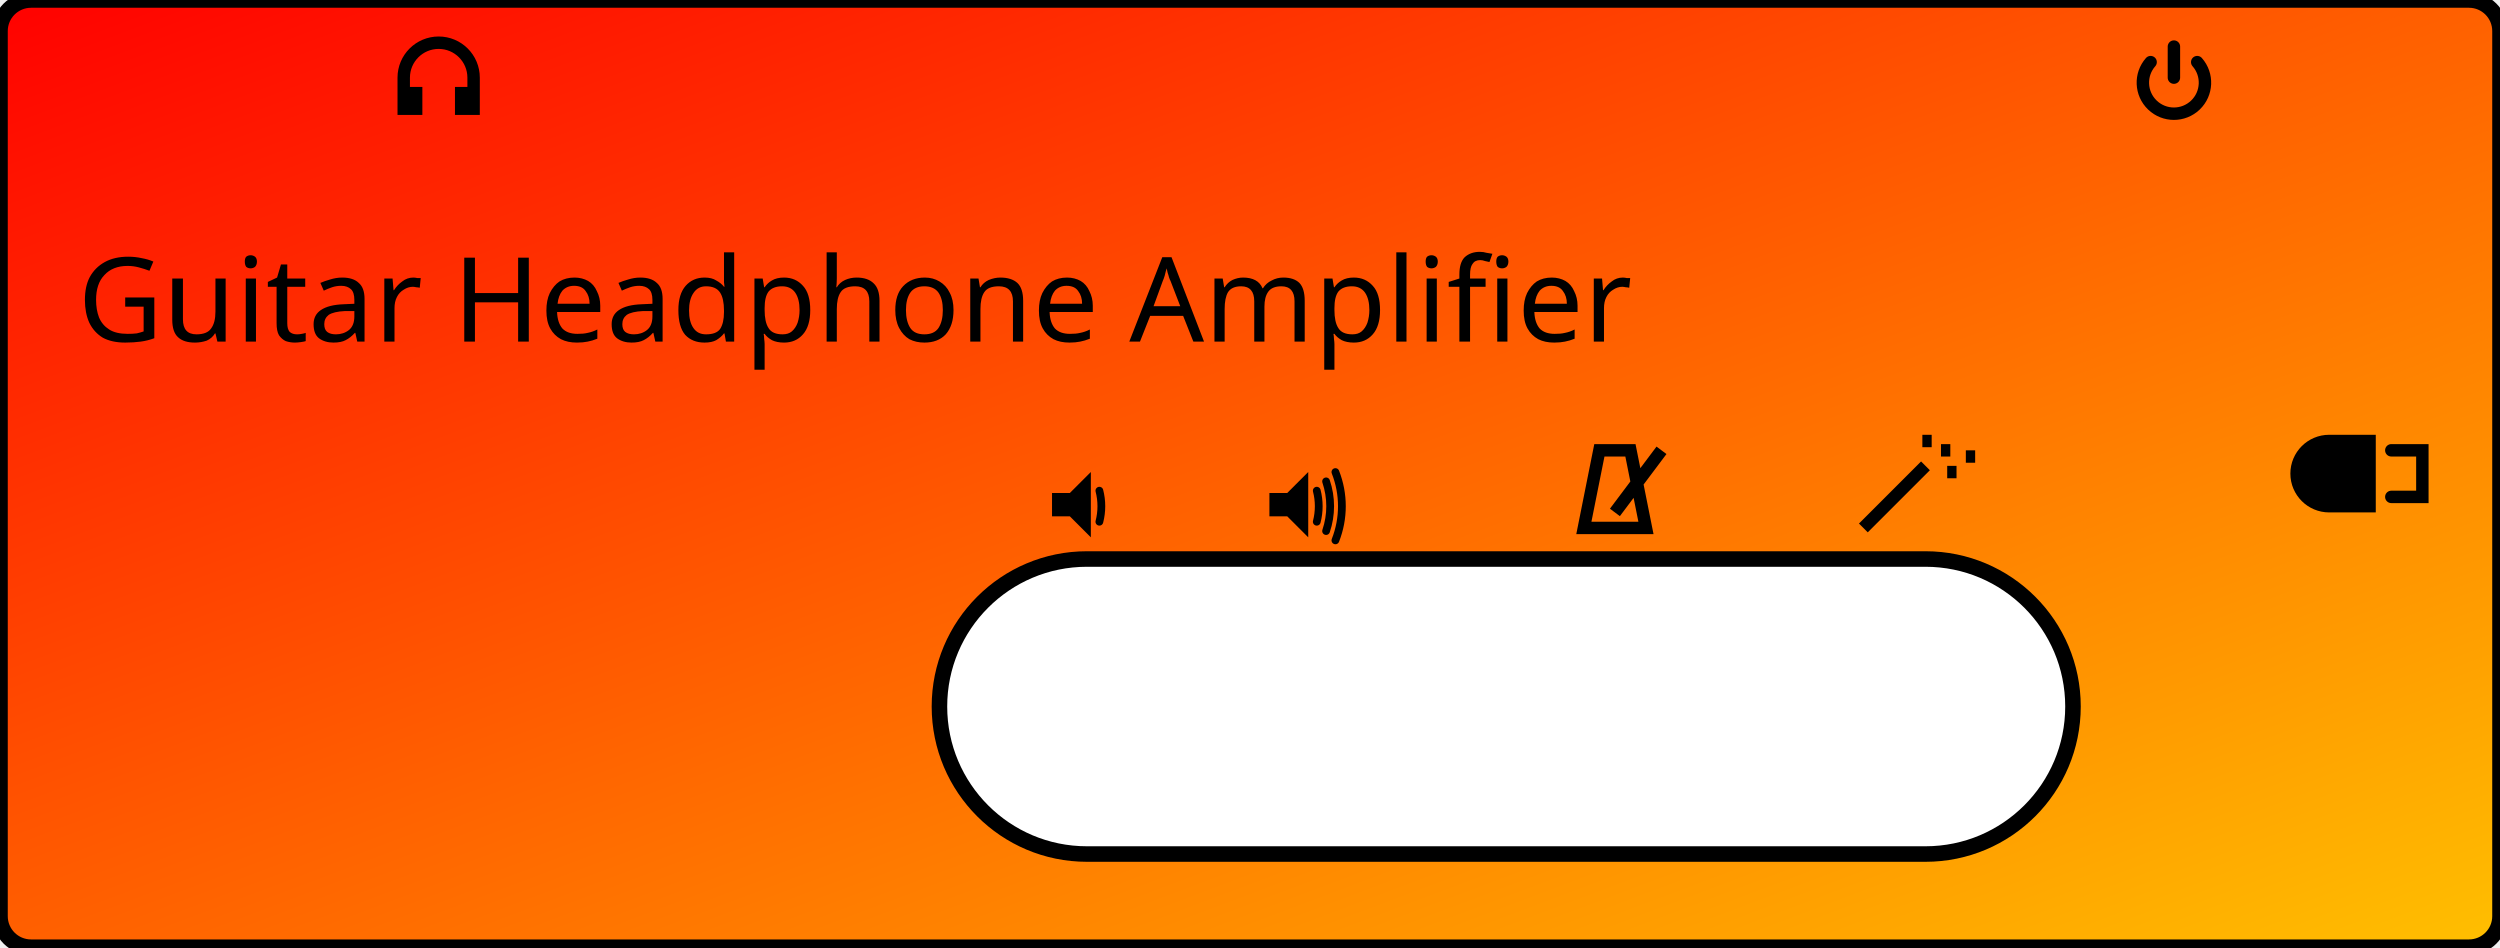
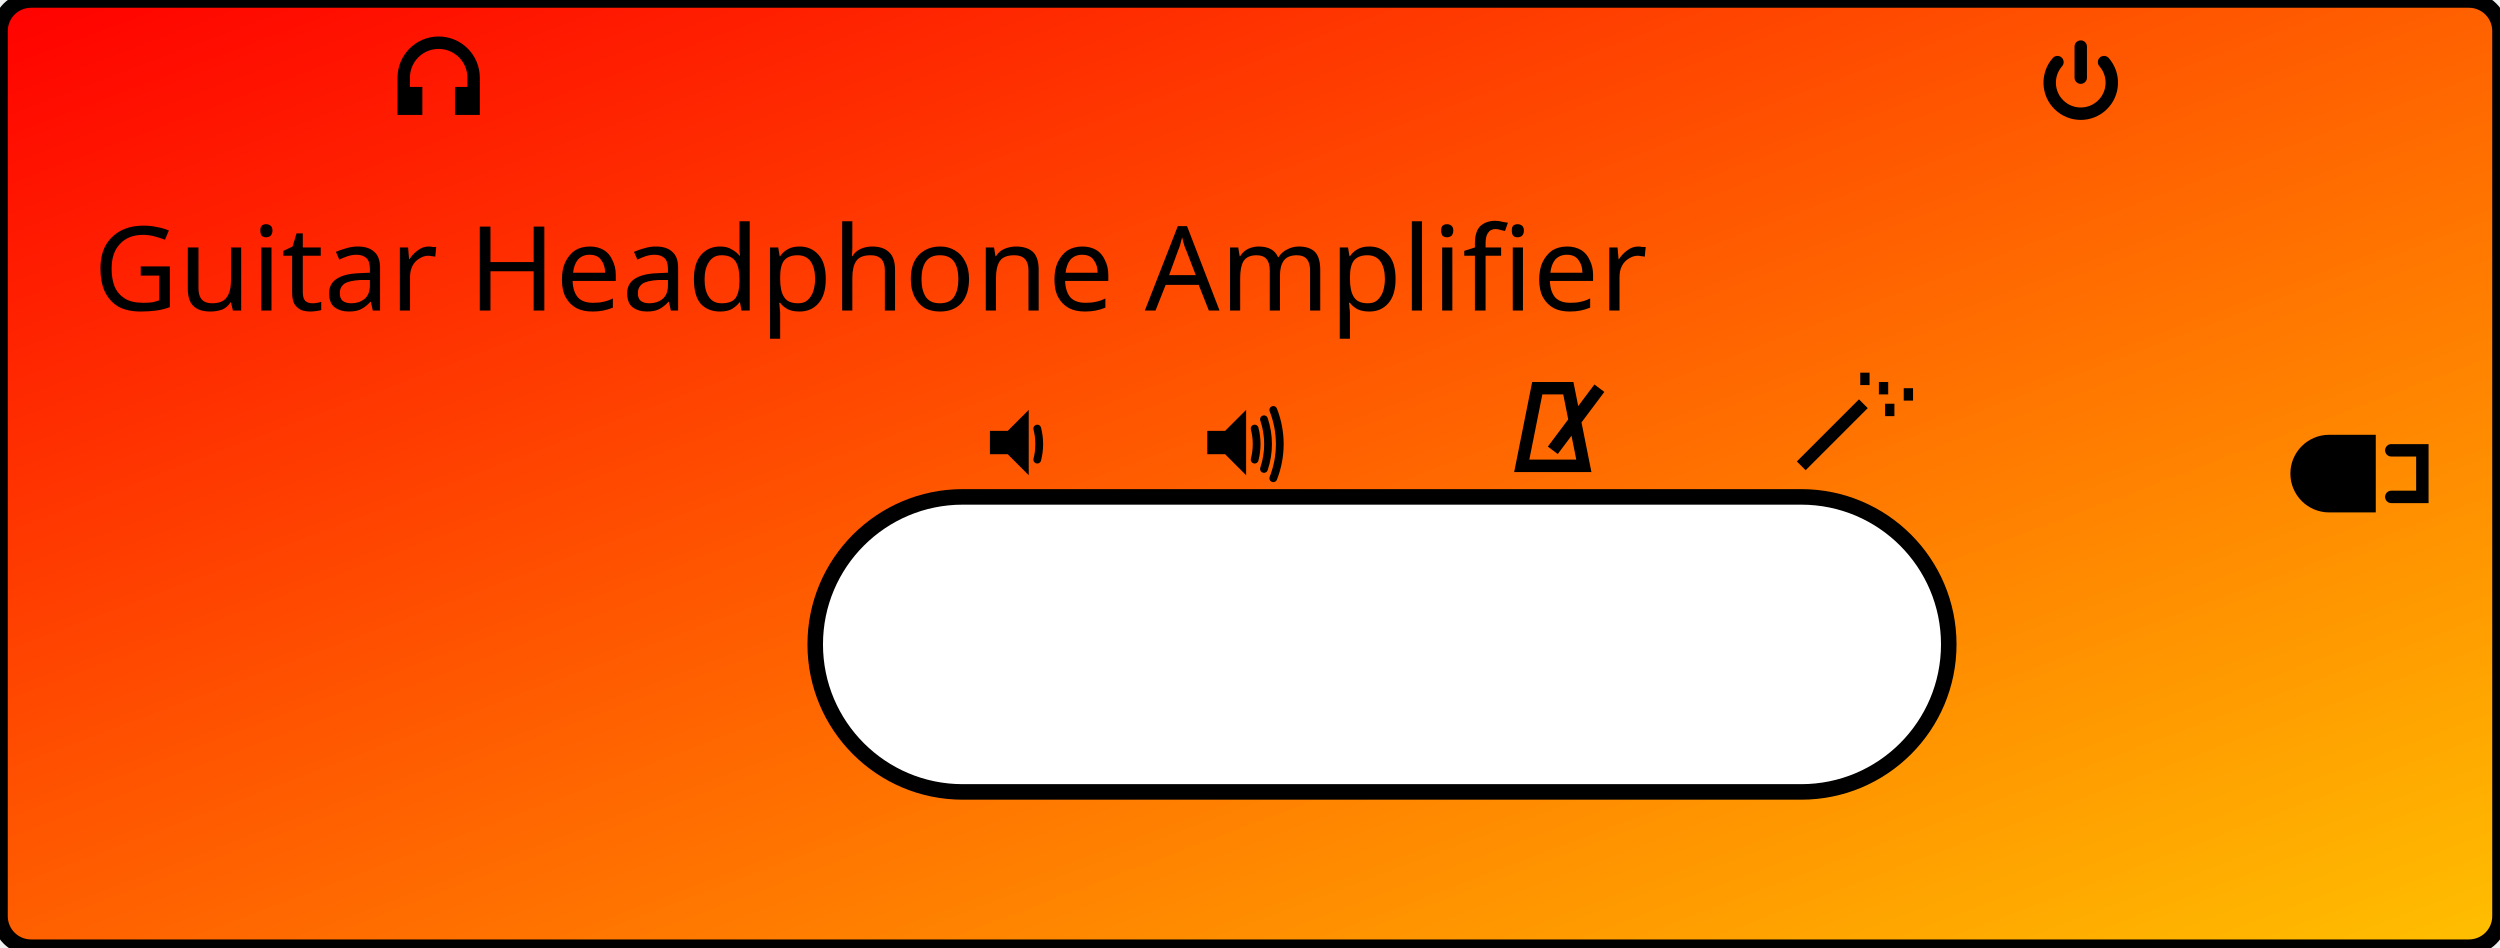
<svg xmlns="http://www.w3.org/2000/svg" version="1.1" viewBox="0 0 80.5 30.5" width="80.5mm" height="30.5mm" id="front_decal">
  <style>
        .small { font: normal 0.5mm sans-serif; text-align: center}
        .medium { font: normal 1mm sans-serif; text-align: center}
    </style>
  <linearGradient id="gradient" x1="0%" y1="0%" x2="100%" y2="100%">
    <stop offset="0%" style="stop-color:rgb(255,0,0);stop-opacity:1" />
    <stop offset="100%" style="stop-color:rgb(255,192,0);stop-opacity:1" />
  </linearGradient>
  <rect x="0" y="0" width="80.5" height="30.5" rx="1" stroke="black" fill="url(#gradient)" stroke-width="0.5" />
-   <rect x="30.25" y="18" width="36.5" height="9.5" rx="4.75" stroke="black" fill="white" stroke-width="0.5" />
-   <text x="2.5" y="11" class="medium" text-anchor="left">Guitar Headphone Amplifier</text>
+   <rect x="26.25" y="16" width="36.5" height="9.5" rx="4.75" stroke="black" fill="white" stroke-width="0.5" />
+   <text x="3" y="10" class="medium" text-anchor="left">Guitar Headphone Amplifier</text>
  <path stroke="black" fill="none" stroke-width="0.4" d="M13 3 l 0.4 0 l 0 0.5 l -0.4 0 l 0 -1 a 1 1 0 0 1 2.25 0 l 0 1 l -0.4 0 l 0 -0.5 l 0.4 0" />
-   <path stroke="black" stroke-linecap="round" fill="none" stroke-width="0.4" d="M 70 1.5 l 0 1 m 0.75 -0.5 a 1 1 0 1 1 -1.5 0" />
-   <path stroke="black" fill="black" stroke-width="0.25" d="M 34 16 l 0.5 0 l 0.5 -0.5 l 0 1.5 l -0.5 -0.5 l -0.5 0 Z" />
-   <path stroke="black" fill="none" stroke-linecap="round" stroke-width="0.25" d="M 35.4 15.8 a 2 2 0 0 1 0 1" />
-   <path stroke="black" fill="black" stroke-width="0.25" d="M 41 16 l 0.5 0 l 0.5 -0.5 l 0 1.5 l -0.5 -0.5 l -0.5 0 Z" />
-   <path stroke="black" fill="none" stroke-linecap="round" stroke-width="0.25" d="M 42.4 15.8 a 2 2 0 0 1 0 1 m 0.3 0.3 a 2.5 2.5 0 0 0 0 -1.6 m 0.3 -0.3 a 3 3 0 0 1 0 2.2" />
+   <path stroke="black" stroke-linecap="round" fill="none" stroke-width="0.4" d="M 67 1.5 l 0 1 m 0.75 -0.5 a 1 1 0 1 1 -1.5 0" />
  <path fill="black" d="M 75 14 l 1.5 0 l 0 2.5 l -1.5 0 a 1 1 0 0 1 0 -2.5" />
  <path stroke="black" fill="none" stroke-width="0.4" stroke-linecap="round" d="M 77 14.5 l 1 0 l 0 1.5 l -1 0" />
-   <path stroke="black" fill="none" stroke-width="0.4" d="M 51 17 l 2 0 l -0.5 -2.5 l -1 0 Z m 1 -0.5 l 1.5 -2" />
-   <path stroke="black" fill="none" stroke-width="0.4" d="M 60 17 l 2 -2 m 0.5 -0.5 l 0.3 0 m -0.9 -0.3 l 0.3 0 m 0.5 1 l 0.3 0 m 0.3 -0.5 l 0.3 0" />
+   <path stroke="black" fill="black" stroke-width="0.25" d="M 32 14 l 0.5 0 l 0.5 -0.5 l 0 1.5 l -0.5 -0.5 l -0.5 0 Z" />
+   <path stroke="black" fill="none" stroke-linecap="round" stroke-width="0.25" d="M 33.4 13.8 a 2 2 0 0 1 0 1" />
+   <path stroke="black" fill="black" stroke-width="0.25" d="M 39 14 l 0.5 0 l 0.5 -0.5 l 0 1.5 l -0.5 -0.5 l -0.5 0 Z" />
+   <path stroke="black" fill="none" stroke-linecap="round" stroke-width="0.25" d="M 40.4 13.8 a 2 2 0 0 1 0 1 m 0.3 0.3 a 2.5 2.5 0 0 0 0 -1.6 m 0.3 -0.3 a 3 3 0 0 1 0 2.2" />
+   <path stroke="black" fill="none" stroke-width="0.4" d="M 49 15 l 2 0 l -0.5 -2.5 l -1 0 Z m 1 -0.5 l 1.5 -2" />
+   <path stroke="black" fill="none" stroke-width="0.4" d="M 58 15 l 2 -2 m 0.5 -0.5 l 0.3 0 m -0.9 -0.3 l 0.3 0 m 0.5 1 l 0.3 0 m 0.3 -0.5 l 0.3 0" />
</svg>
